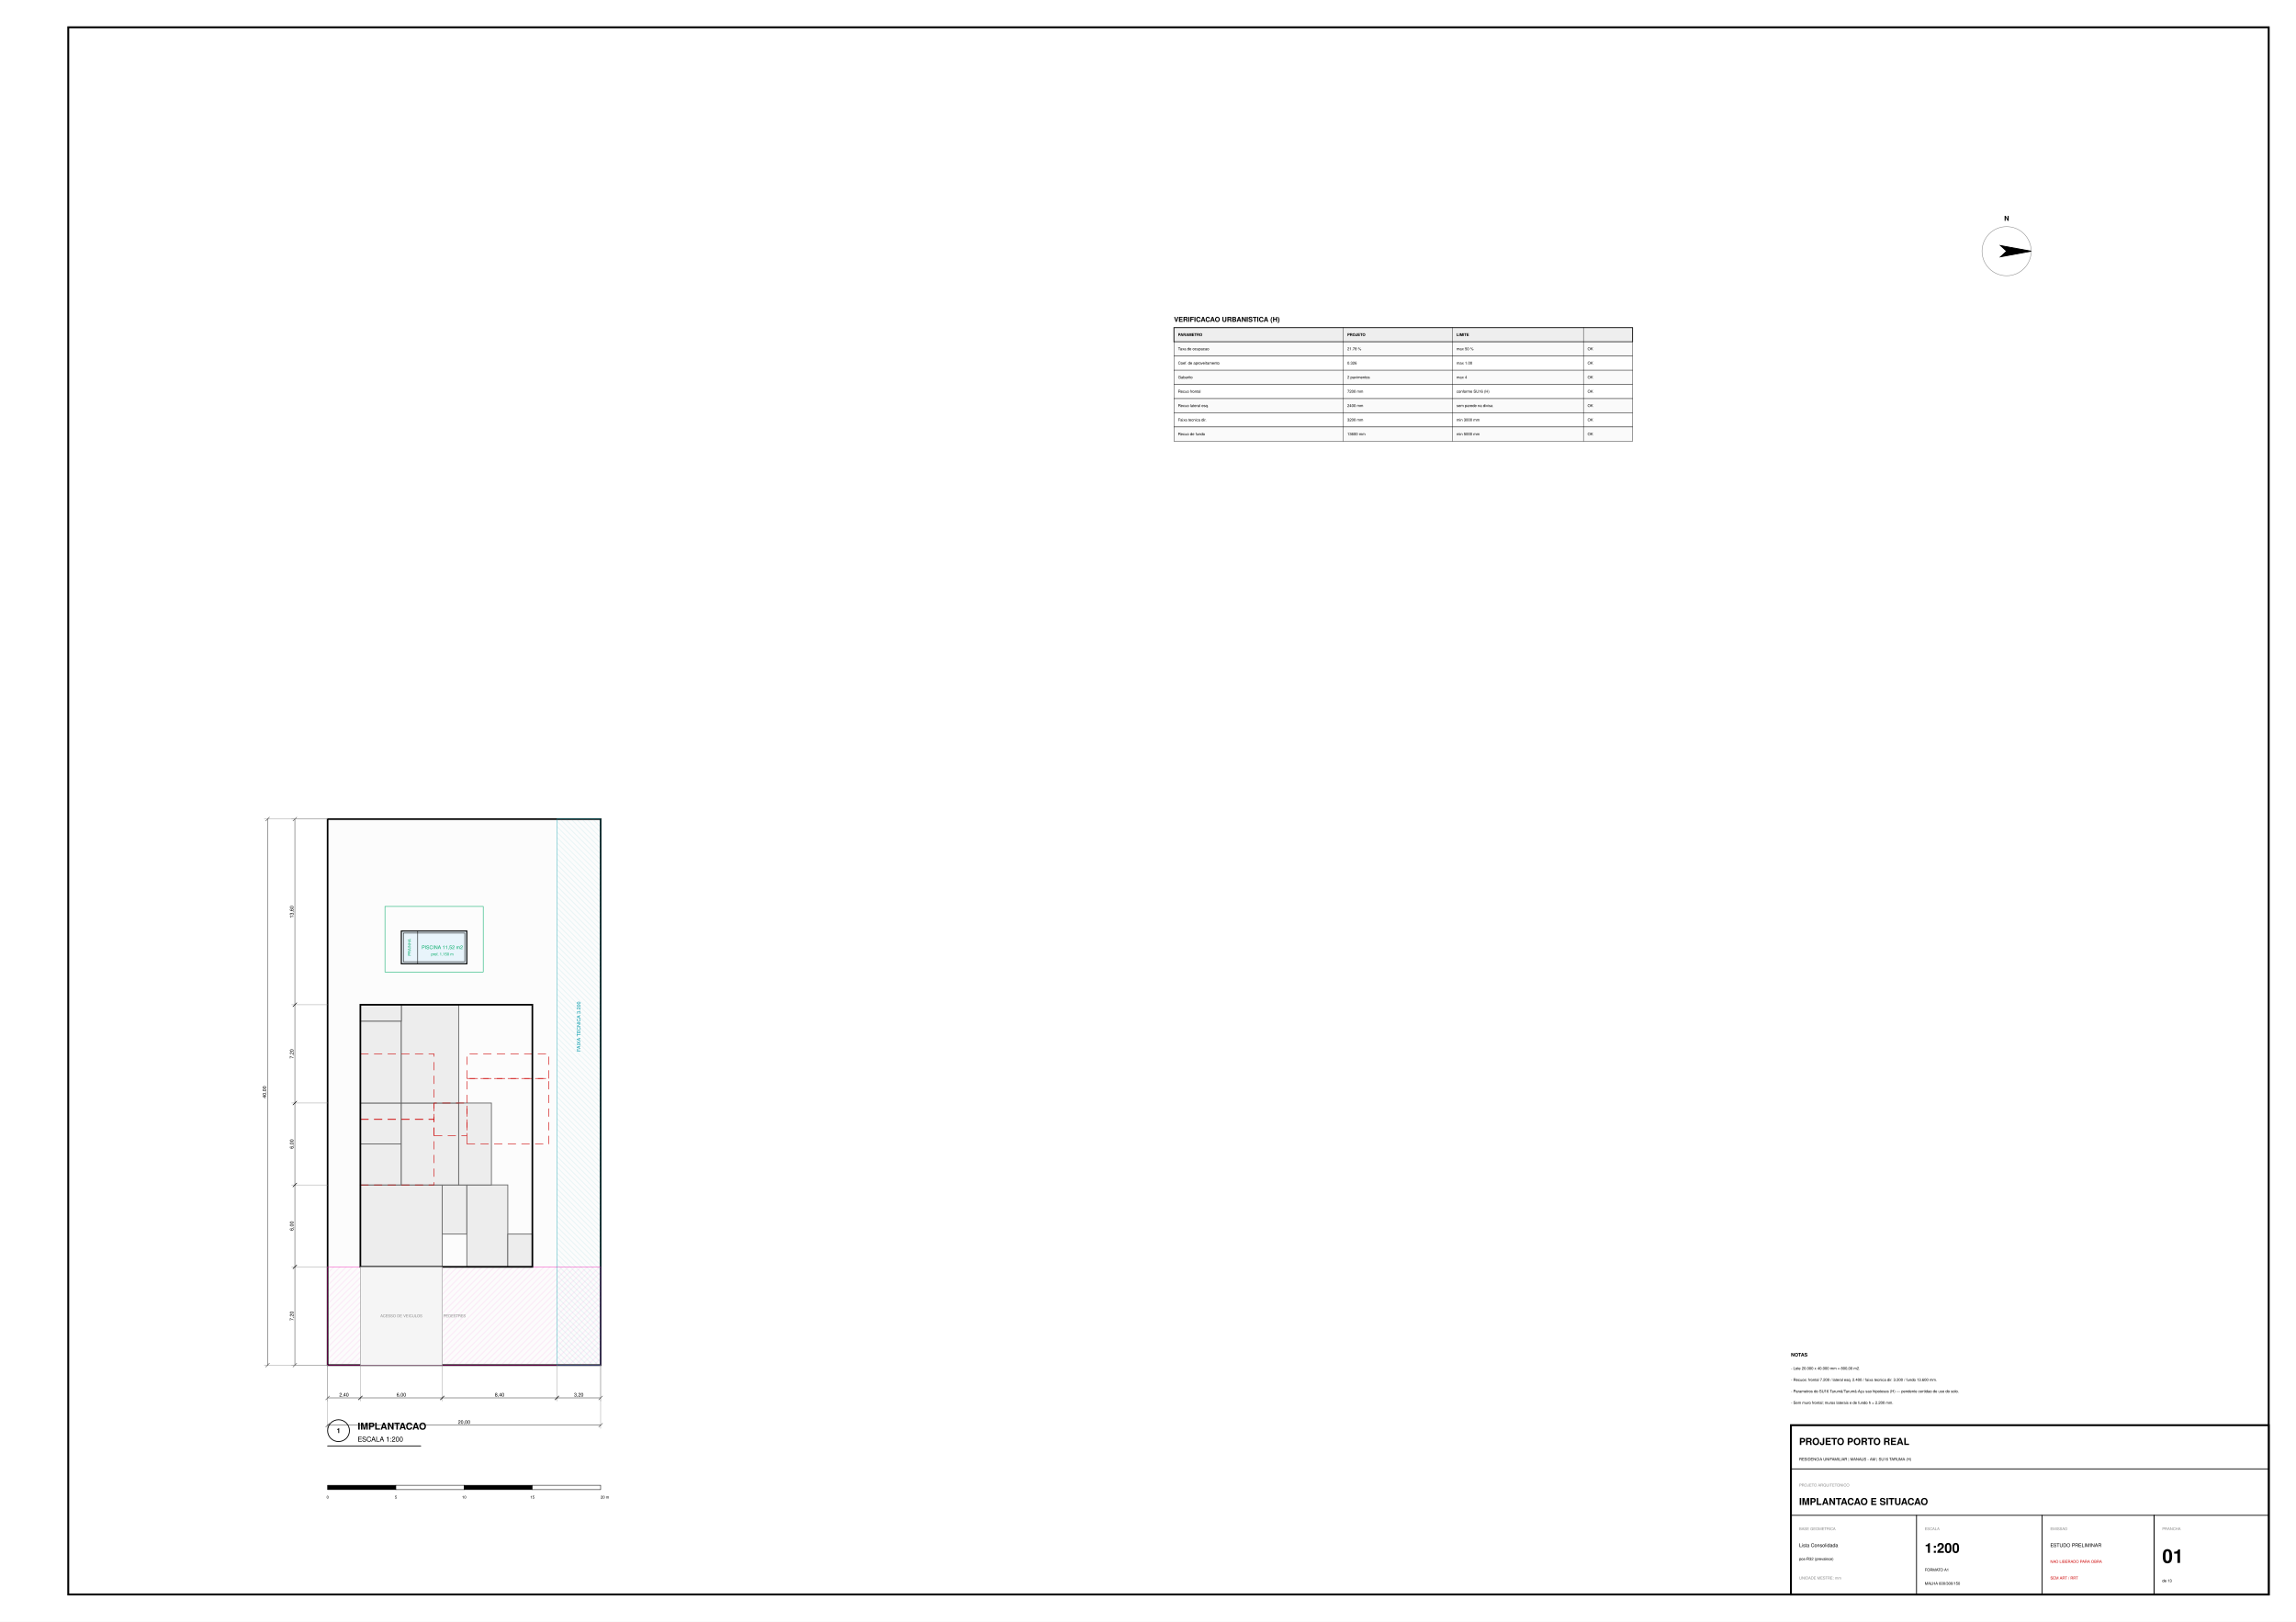
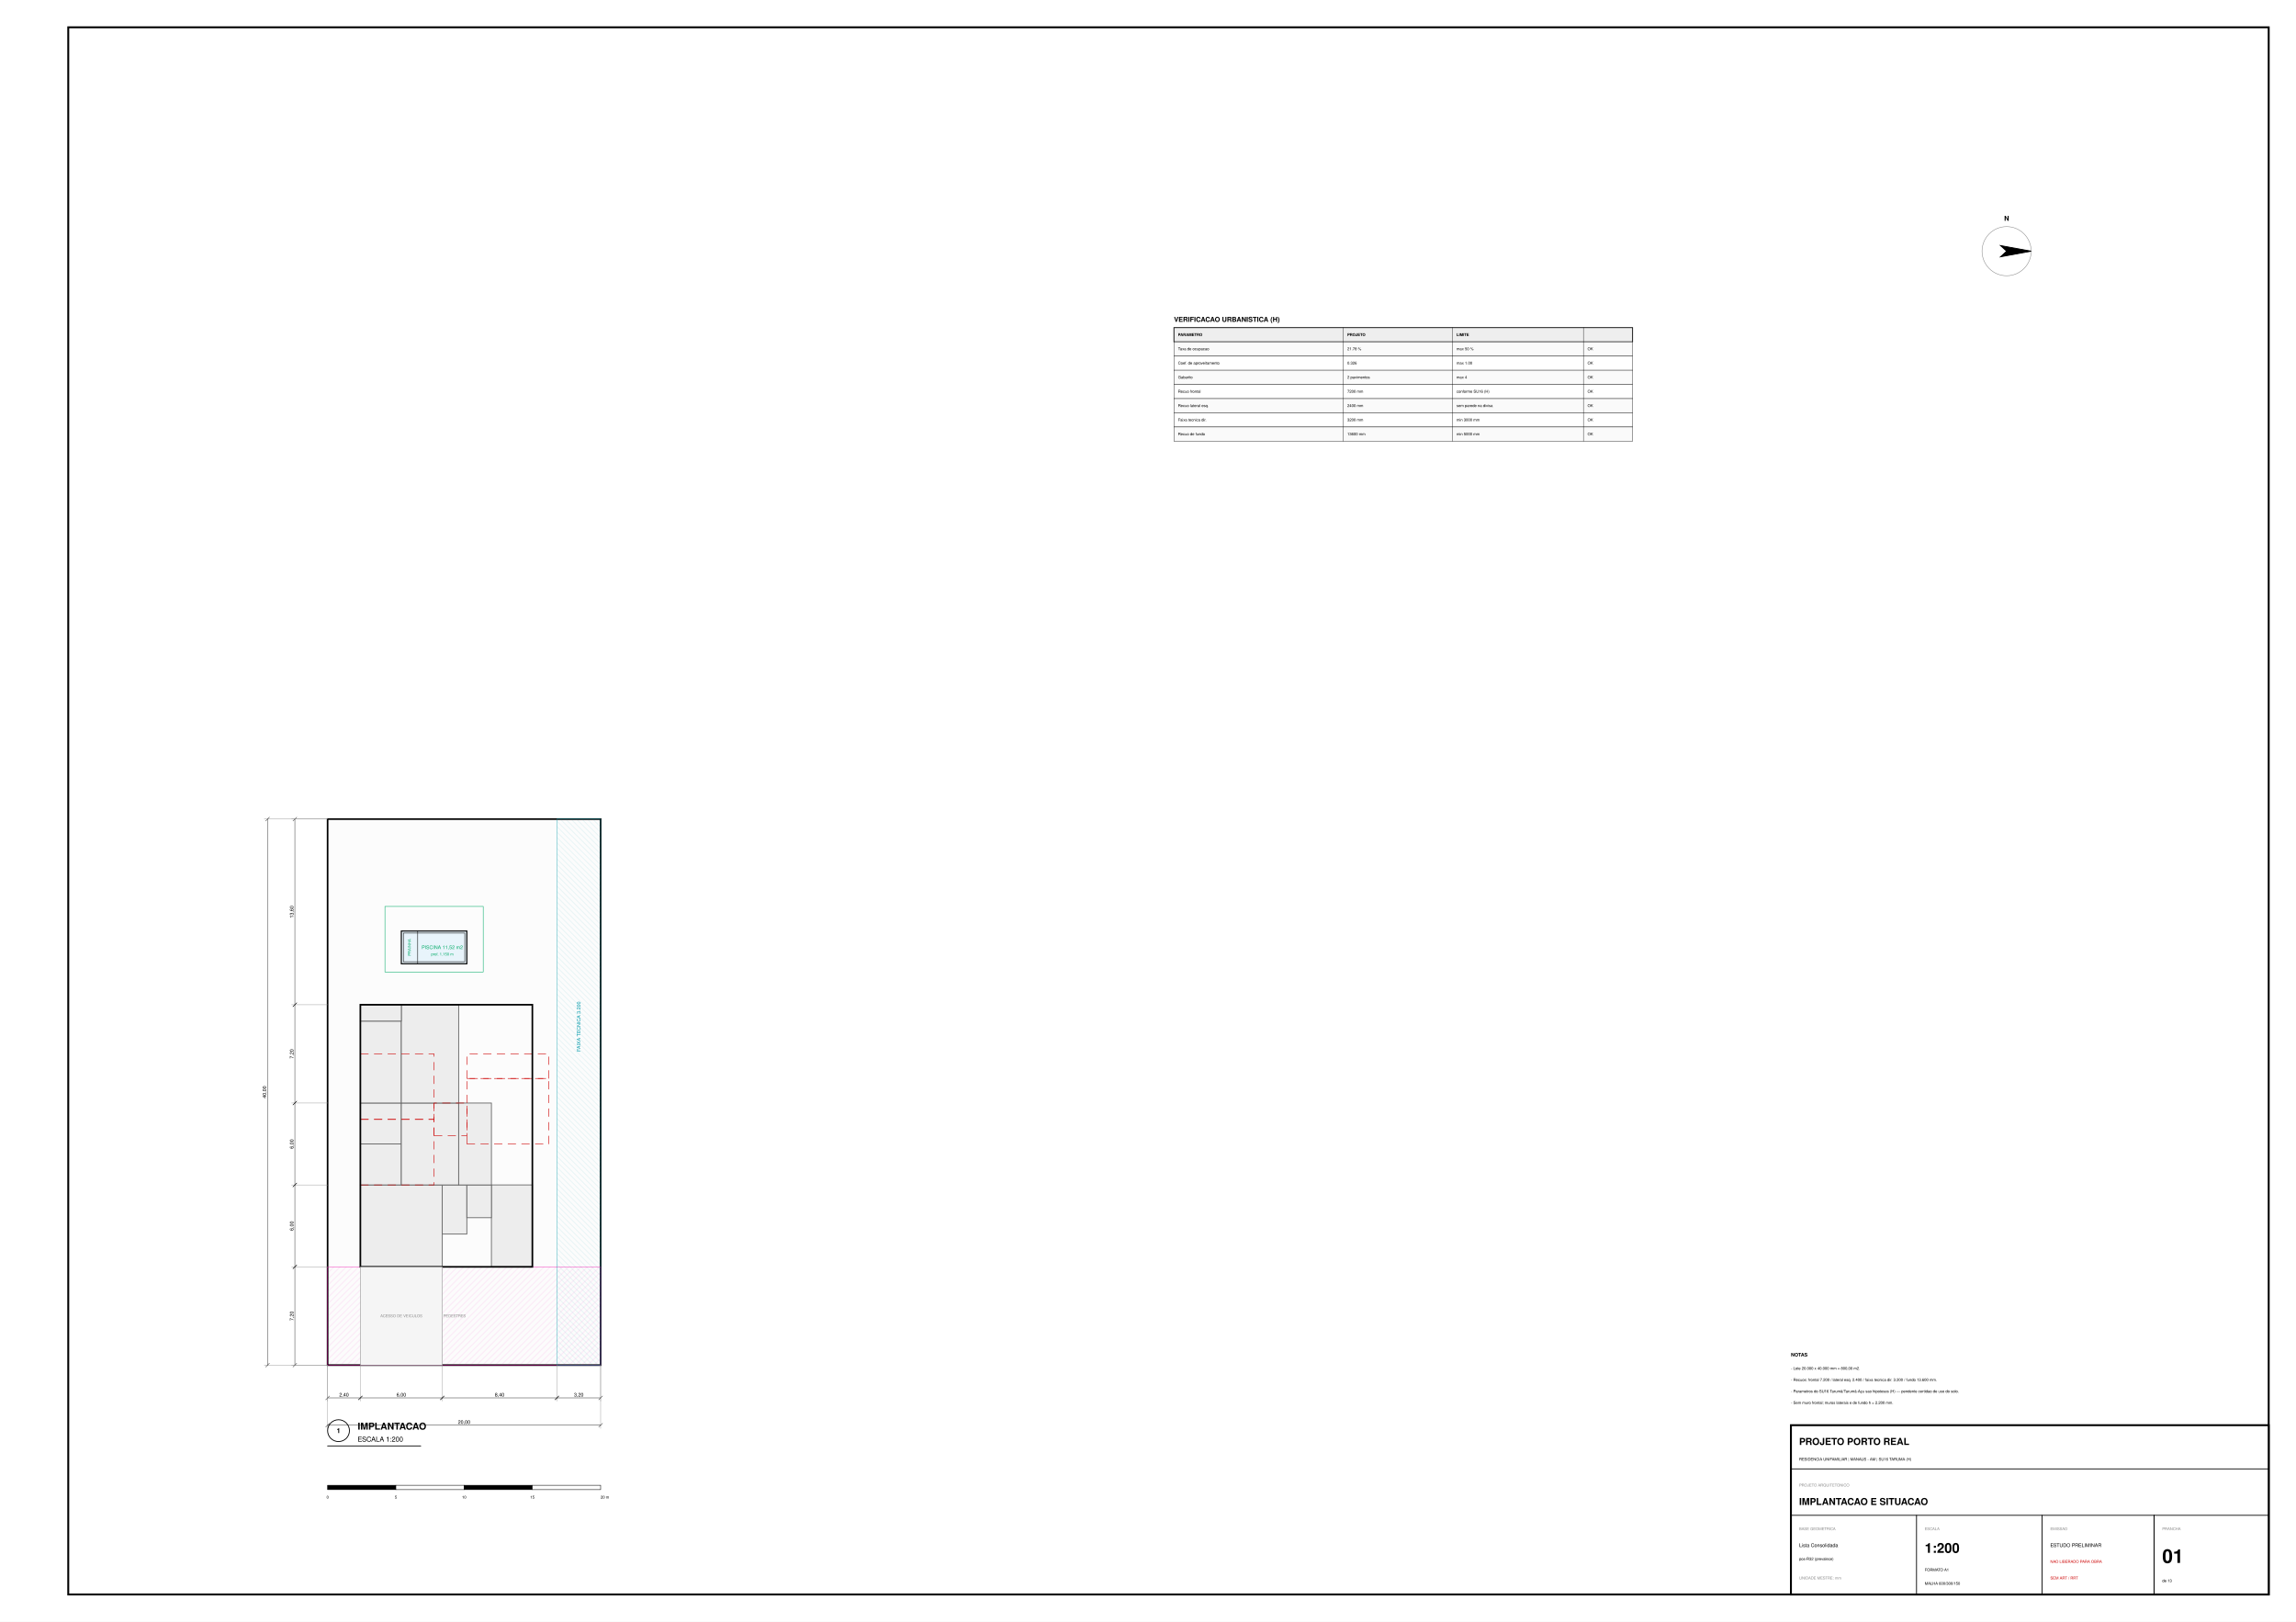
<svg xmlns="http://www.w3.org/2000/svg" version="1.1" width="841mm" height="594mm" viewBox="0 0 841 594">
  <rect width="841" height="594" fill="#ffffff" />
  <defs>
    <pattern id="recuo" patternUnits="userSpaceOnUse" width="1.6" height="1.6" patternTransform="rotate(45)">
      <line x1="0" y1="0" x2="0" y2="1.6" stroke="#e0a" stroke-width="0.05" />
    </pattern>
    <pattern id="ftec" patternUnits="userSpaceOnUse" width="1.4" height="1.4" patternTransform="rotate(-45)">
      <line x1="0" y1="0" x2="0" y2="1.4" stroke="#09a" stroke-width="0.05" />
    </pattern>
  </defs>
  <rect x="25.0" y="10" width="806.00" height="574.00" fill="none" stroke="#000" stroke-width="0.7" />
  <polygon points="656.000,522.000 831.000,522.000 831.000,584.000 656.000,584.000" stroke="#000000" stroke-width="0.7" fill="#fff" stroke-linejoin="miter" />
  <text x="659.000" y="528.000" font-family="Helvetica, Arial, sans-serif" font-size="3.50" font-weight="bold" fill="#000000" text-anchor="start" dominant-baseline="middle">PROJETO PORTO REAL</text>
  <text x="659.000" y="534.500" font-family="Helvetica, Arial, sans-serif" font-size="1.40" font-weight="normal" fill="#000000" text-anchor="start" dominant-baseline="middle">RESIDENCIA UNIFAMILIAR  |  MANAUS - AM  |  SU16 TARUMA (H)</text>
  <line x1="656.000" y1="538.000" x2="831.000" y2="538.000" stroke="#000000" stroke-width="0.3" fill="none" stroke-linecap="round" />
  <text x="659.000" y="544.000" font-family="Helvetica, Arial, sans-serif" font-size="1.40" font-weight="normal" fill="#8a8a8a" text-anchor="start" dominant-baseline="middle">PROJETO ARQUITETONICO</text>
  <text x="659.000" y="550.000" font-family="Helvetica, Arial, sans-serif" font-size="3.50" font-weight="bold" fill="#000000" text-anchor="start" dominant-baseline="middle">IMPLANTACAO E SITUACAO</text>
  <line x1="656.000" y1="555.000" x2="831.000" y2="555.000" stroke="#000000" stroke-width="0.3" fill="none" stroke-linecap="round" />
  <line x1="702.000" y1="555.000" x2="702.000" y2="584.000" stroke="#000000" stroke-width="0.3" fill="none" stroke-linecap="round" />
  <line x1="748.000" y1="555.000" x2="748.000" y2="584.000" stroke="#000000" stroke-width="0.3" fill="none" stroke-linecap="round" />
  <line x1="789.000" y1="555.000" x2="789.000" y2="584.000" stroke="#000000" stroke-width="0.3" fill="none" stroke-linecap="round" />
  <line x1="789.000" y1="555.000" x2="789.000" y2="584.000" stroke="#000000" stroke-width="0.3" fill="none" stroke-linecap="round" />
  <text x="659.000" y="560.000" font-family="Helvetica, Arial, sans-serif" font-size="1.40" font-weight="normal" fill="#8a8a8a" text-anchor="start" dominant-baseline="middle">BASE GEOMETRICA</text>
  <text x="659.000" y="566.000" font-family="Helvetica, Arial, sans-serif" font-size="1.80" font-weight="normal" fill="#000000" text-anchor="start" dominant-baseline="middle">Lista Consolidada</text>
  <text x="659.000" y="571.000" font-family="Helvetica, Arial, sans-serif" font-size="1.40" font-weight="normal" fill="#000000" text-anchor="start" dominant-baseline="middle">pos-R32 (prevalece)</text>
  <text x="659.000" y="578.000" font-family="Helvetica, Arial, sans-serif" font-size="1.40" font-weight="normal" fill="#8a8a8a" text-anchor="start" dominant-baseline="middle">UNIDADE MESTRE: mm</text>
  <text x="705.000" y="560.000" font-family="Helvetica, Arial, sans-serif" font-size="1.40" font-weight="normal" fill="#8a8a8a" text-anchor="start" dominant-baseline="middle">ESCALA</text>
  <text x="705.000" y="567.000" font-family="Helvetica, Arial, sans-serif" font-size="5.00" font-weight="bold" fill="#000000" text-anchor="start" dominant-baseline="middle">1:200</text>
  <text x="705.000" y="575.000" font-family="Helvetica, Arial, sans-serif" font-size="1.40" font-weight="normal" fill="#000000" text-anchor="start" dominant-baseline="middle">FORMATO A1</text>
  <text x="705.000" y="580.000" font-family="Helvetica, Arial, sans-serif" font-size="1.40" font-weight="normal" fill="#000000" text-anchor="start" dominant-baseline="middle">MALHA 600/300/150</text>
  <text x="751.000" y="560.000" font-family="Helvetica, Arial, sans-serif" font-size="1.40" font-weight="normal" fill="#8a8a8a" text-anchor="start" dominant-baseline="middle">EMISSAO</text>
  <text x="751.000" y="566.000" font-family="Helvetica, Arial, sans-serif" font-size="1.80" font-weight="normal" fill="#000000" text-anchor="start" dominant-baseline="middle">ESTUDO PRELIMINAR</text>
  <text x="751.000" y="572.000" font-family="Helvetica, Arial, sans-serif" font-size="1.40" font-weight="normal" fill="#c00" text-anchor="start" dominant-baseline="middle">NAO LIBERADO PARA OBRA</text>
  <text x="751.000" y="578.000" font-family="Helvetica, Arial, sans-serif" font-size="1.40" font-weight="normal" fill="#c00" text-anchor="start" dominant-baseline="middle">SEM ART / RRT</text>
  <text x="792.000" y="560.000" font-family="Helvetica, Arial, sans-serif" font-size="1.40" font-weight="normal" fill="#8a8a8a" text-anchor="start" dominant-baseline="middle">PRANCHA</text>
  <text x="792.000" y="570.000" font-family="Helvetica, Arial, sans-serif" font-size="7.00" font-weight="bold" fill="#000000" text-anchor="start" dominant-baseline="middle">01</text>
  <text x="792.000" y="579.000" font-family="Helvetica, Arial, sans-serif" font-size="1.40" font-weight="normal" fill="#000000" text-anchor="start" dominant-baseline="middle">de 13</text>
  <text x="656.000" y="496.200" font-family="Helvetica, Arial, sans-serif" font-size="1.80" font-weight="bold" fill="#000000" text-anchor="start" dominant-baseline="middle">NOTAS</text>
  <text x="656.000" y="501.200" font-family="Helvetica, Arial, sans-serif" font-size="1.40" font-weight="normal" fill="#000000" text-anchor="start" dominant-baseline="middle">- Lote 20.000 x 40.000 mm = 800,00 m2.</text>
  <text x="656.000" y="505.400" font-family="Helvetica, Arial, sans-serif" font-size="1.40" font-weight="normal" fill="#000000" text-anchor="start" dominant-baseline="middle">- Recuos: frontal 7.200 / lateral esq. 2.400 / faixa tecnica dir. 3.200 / fundo 13.600 mm.</text>
  <text x="656.000" y="509.600" font-family="Helvetica, Arial, sans-serif" font-size="1.40" font-weight="normal" fill="#000000" text-anchor="start" dominant-baseline="middle">- Parametros do SU16 Tarumã/Tarumã-Açu sao hipoteses (H) — pendente certidao de uso do solo.</text>
  <text x="656.000" y="513.800" font-family="Helvetica, Arial, sans-serif" font-size="1.40" font-weight="normal" fill="#000000" text-anchor="start" dominant-baseline="middle">- Sem muro frontal; muros laterais e de fundo h = 2.200 mm.</text>
  <polygon points="120.000,500.000 220.000,500.000 220.000,300.000 120.000,300.000" stroke="#000000" stroke-width="0.6" fill="#fcfcfc" stroke-linejoin="miter" />
  <polygon points="120.000,500.000 220.000,500.000 220.000,464.000 120.000,464.000" stroke="#e0a" stroke-width="0.13" fill="url(#recuo)" stroke-linejoin="miter" />
  <polygon points="204.000,500.000 220.000,500.000 220.000,300.000 204.000,300.000" stroke="#09a" stroke-width="0.13" fill="url(#ftec)" stroke-linejoin="miter" />
  <text x="212.000" y="376.000" font-family="Helvetica, Arial, sans-serif" font-size="1.80" font-weight="normal" fill="#09a" text-anchor="middle" dominant-baseline="middle" transform="rotate(-90.00 212.000 376.000)">FAIXA TECNICA 3.200</text>
  <polygon points="132.000,464.000 162.000,464.000 162.000,434.000 132.000,434.000" stroke="#666" stroke-width="0.3" fill="#ededed" stroke-linejoin="miter" />
  <polygon points="162.000,452.000 171.000,452.000 171.000,434.000 162.000,434.000" stroke="#666" stroke-width="0.3" fill="#ededed" stroke-linejoin="miter" />
-   <polygon points="171.000,464.000 186.000,464.000 186.000,434.000 171.000,434.000" stroke="#666" stroke-width="0.3" fill="#ededed" stroke-linejoin="miter" />
-   <polygon points="186.000,464.000 195.000,464.000 195.000,452.000 186.000,452.000" stroke="#666" stroke-width="0.3" fill="#ededed" stroke-linejoin="miter" />
+   <polygon points="180.000,464.000 195.000,464.000 195.000,434.000 180.000,434.000" stroke="#666" stroke-width="0.3" fill="#ededed" stroke-linejoin="miter" />
+   <polygon points="171.000,446.000 180.000,446.000 180.000,434.000 171.000,434.000" stroke="#666" stroke-width="0.3" fill="#ededed" stroke-linejoin="miter" />
  <polygon points="132.000,434.000 147.000,434.000 147.000,419.000 132.000,419.000" stroke="#666" stroke-width="0.3" fill="#ededed" stroke-linejoin="miter" />
  <polygon points="132.000,419.000 147.000,419.000 147.000,404.000 132.000,404.000" stroke="#666" stroke-width="0.3" fill="#ededed" stroke-linejoin="miter" />
  <polygon points="147.000,434.000 168.000,434.000 168.000,404.000 147.000,404.000" stroke="#666" stroke-width="0.3" fill="#ededed" stroke-linejoin="miter" />
  <polygon points="168.000,434.000 180.000,434.000 180.000,404.000 168.000,404.000" stroke="#666" stroke-width="0.3" fill="#ededed" stroke-linejoin="miter" />
  <polygon points="132.000,404.000 147.000,404.000 147.000,374.000 132.000,374.000" stroke="#666" stroke-width="0.3" fill="#ededed" stroke-linejoin="miter" />
  <polygon points="147.000,404.000 168.000,404.000 168.000,368.000 147.000,368.000" stroke="#666" stroke-width="0.3" fill="#ededed" stroke-linejoin="miter" />
  <polygon points="132.000,374.000 147.000,374.000 147.000,368.000 132.000,368.000" stroke="#666" stroke-width="0.3" fill="#ededed" stroke-linejoin="miter" />
  <polygon points="132.000,434.000 159.000,434.000 159.000,410.000 132.000,410.000" stroke="#c00" stroke-width="0.2" fill="none" stroke-dasharray="3,2" stroke-linejoin="miter" />
  <polygon points="132.000,410.000 159.000,410.000 159.000,386.000 132.000,386.000" stroke="#c00" stroke-width="0.2" fill="none" stroke-dasharray="3,2" stroke-linejoin="miter" />
  <polygon points="159.000,416.000 171.000,416.000 171.000,404.000 159.000,404.000" stroke="#c00" stroke-width="0.2" fill="none" stroke-dasharray="3,2" stroke-linejoin="miter" />
  <polygon points="171.000,419.000 201.000,419.000 201.000,395.000 171.000,395.000" stroke="#c00" stroke-width="0.2" fill="none" stroke-dasharray="3,2" stroke-linejoin="miter" />
  <polygon points="171.000,395.000 201.000,395.000 201.000,386.000 171.000,386.000" stroke="#c00" stroke-width="0.2" fill="none" stroke-dasharray="3,2" stroke-linejoin="miter" />
  <polygon points="132.000,464.000 195.000,464.000 195.000,368.000 132.000,368.000" stroke="#000000" stroke-width="0.6" fill="none" stroke-linejoin="miter" />
  <polygon points="147.000,353.000 171.000,353.000 171.000,341.000 147.000,341.000" stroke="#000000" stroke-width="0.4" fill="#e8f4fb" stroke-linejoin="miter" />
  <polygon points="147.750,352.250 170.250,352.250 170.250,341.750 147.750,341.750" stroke="#000000" stroke-width="0.18" fill="none" stroke-linejoin="miter" />
  <line x1="153.000" y1="353.000" x2="153.000" y2="341.000" stroke="#000000" stroke-width="0.18" fill="none" stroke-linecap="round" />
  <text x="150.000" y="347.000" font-family="Helvetica, Arial, sans-serif" font-size="1.40" font-weight="normal" fill="#0a6" text-anchor="middle" dominant-baseline="middle" transform="rotate(-90.00 150.000 347.000)">PRAINHA</text>
  <text x="162.000" y="347.000" font-family="Helvetica, Arial, sans-serif" font-size="1.80" font-weight="normal" fill="#0a6" text-anchor="middle" dominant-baseline="middle">PISCINA  11,52 m2</text>
  <text x="162.000" y="349.500" font-family="Helvetica, Arial, sans-serif" font-size="1.40" font-weight="normal" fill="#0a6" text-anchor="middle" dominant-baseline="middle">prof, 1,150 m</text>
  <polygon points="141.000,356.000 177.000,356.000 177.000,332.000 141.000,332.000" stroke="#0a6" stroke-width="0.18" fill="none" stroke-linejoin="miter" />
  <polygon points="132.000,500.000 162.000,500.000 162.000,464.000 132.000,464.000" stroke="#8a8a8a" stroke-width="0.18" fill="#f5f5f5" stroke-linejoin="miter" />
  <text x="147.000" y="482.000" font-family="Helvetica, Arial, sans-serif" font-size="1.40" font-weight="normal" fill="#8a8a8a" text-anchor="middle" dominant-baseline="middle">ACESSO DE VEICULOS</text>
  <text x="166.500" y="482.000" font-family="Helvetica, Arial, sans-serif" font-size="1.40" font-weight="normal" fill="#8a8a8a" text-anchor="middle" dominant-baseline="middle">PEDESTRES</text>
  <line x1="120.000" y1="500.000" x2="120.000" y2="513.200" stroke="#8a8a8a" stroke-width="0.13" fill="none" stroke-linecap="round" />
  <line x1="132.000" y1="500.000" x2="132.000" y2="513.200" stroke="#8a8a8a" stroke-width="0.13" fill="none" stroke-linecap="round" />
  <line x1="162.000" y1="500.000" x2="162.000" y2="513.200" stroke="#8a8a8a" stroke-width="0.13" fill="none" stroke-linecap="round" />
  <line x1="204.000" y1="500.000" x2="204.000" y2="513.200" stroke="#8a8a8a" stroke-width="0.13" fill="none" stroke-linecap="round" />
  <line x1="220.000" y1="500.000" x2="220.000" y2="513.200" stroke="#8a8a8a" stroke-width="0.13" fill="none" stroke-linecap="round" />
  <line x1="120.000" y1="512.000" x2="220.000" y2="512.000" stroke="#000000" stroke-width="0.13" fill="none" stroke-linecap="round" />
  <line x1="119.300" y1="512.700" x2="120.700" y2="511.300" stroke="#000000" stroke-width="0.13" fill="none" stroke-linecap="round" />
  <line x1="131.300" y1="512.700" x2="132.700" y2="511.300" stroke="#000000" stroke-width="0.13" fill="none" stroke-linecap="round" />
  <text x="126.000" y="510.884" font-family="Helvetica, Arial, sans-serif" font-size="1.80" font-weight="normal" fill="#000000" text-anchor="middle" dominant-baseline="middle">2,40</text>
  <line x1="131.300" y1="512.700" x2="132.700" y2="511.300" stroke="#000000" stroke-width="0.13" fill="none" stroke-linecap="round" />
  <line x1="161.300" y1="512.700" x2="162.700" y2="511.300" stroke="#000000" stroke-width="0.13" fill="none" stroke-linecap="round" />
  <text x="147.000" y="510.884" font-family="Helvetica, Arial, sans-serif" font-size="1.80" font-weight="normal" fill="#000000" text-anchor="middle" dominant-baseline="middle">6,00</text>
  <line x1="161.300" y1="512.700" x2="162.700" y2="511.300" stroke="#000000" stroke-width="0.13" fill="none" stroke-linecap="round" />
  <line x1="203.300" y1="512.700" x2="204.700" y2="511.300" stroke="#000000" stroke-width="0.13" fill="none" stroke-linecap="round" />
  <text x="183.000" y="510.884" font-family="Helvetica, Arial, sans-serif" font-size="1.80" font-weight="normal" fill="#000000" text-anchor="middle" dominant-baseline="middle">8,40</text>
  <line x1="203.300" y1="512.700" x2="204.700" y2="511.300" stroke="#000000" stroke-width="0.13" fill="none" stroke-linecap="round" />
  <line x1="219.300" y1="512.700" x2="220.700" y2="511.300" stroke="#000000" stroke-width="0.13" fill="none" stroke-linecap="round" />
  <text x="212.000" y="510.884" font-family="Helvetica, Arial, sans-serif" font-size="1.80" font-weight="normal" fill="#000000" text-anchor="middle" dominant-baseline="middle">3,20</text>
  <line x1="120.000" y1="500.000" x2="120.000" y2="523.200" stroke="#8a8a8a" stroke-width="0.13" fill="none" stroke-linecap="round" />
  <line x1="220.000" y1="500.000" x2="220.000" y2="523.200" stroke="#8a8a8a" stroke-width="0.13" fill="none" stroke-linecap="round" />
  <line x1="120.000" y1="522.000" x2="220.000" y2="522.000" stroke="#000000" stroke-width="0.13" fill="none" stroke-linecap="round" />
  <line x1="119.300" y1="522.700" x2="120.700" y2="521.300" stroke="#000000" stroke-width="0.13" fill="none" stroke-linecap="round" />
  <line x1="219.300" y1="522.700" x2="220.700" y2="521.300" stroke="#000000" stroke-width="0.13" fill="none" stroke-linecap="round" />
  <text x="170.000" y="520.884" font-family="Helvetica, Arial, sans-serif" font-size="1.80" font-weight="normal" fill="#000000" text-anchor="middle" dominant-baseline="middle">20,00</text>
  <line x1="120.000" y1="500.000" x2="106.800" y2="500.000" stroke="#8a8a8a" stroke-width="0.13" fill="none" stroke-linecap="round" />
  <line x1="120.000" y1="464.000" x2="106.800" y2="464.000" stroke="#8a8a8a" stroke-width="0.13" fill="none" stroke-linecap="round" />
  <line x1="120.000" y1="434.000" x2="106.800" y2="434.000" stroke="#8a8a8a" stroke-width="0.13" fill="none" stroke-linecap="round" />
  <line x1="120.000" y1="404.000" x2="106.800" y2="404.000" stroke="#8a8a8a" stroke-width="0.13" fill="none" stroke-linecap="round" />
  <line x1="120.000" y1="368.000" x2="106.800" y2="368.000" stroke="#8a8a8a" stroke-width="0.13" fill="none" stroke-linecap="round" />
  <line x1="120.000" y1="300.000" x2="106.800" y2="300.000" stroke="#8a8a8a" stroke-width="0.13" fill="none" stroke-linecap="round" />
  <line x1="108.000" y1="500.000" x2="108.000" y2="300.000" stroke="#000000" stroke-width="0.13" fill="none" stroke-linecap="round" />
  <line x1="107.300" y1="500.700" x2="108.700" y2="499.300" stroke="#000000" stroke-width="0.13" fill="none" stroke-linecap="round" />
  <line x1="107.300" y1="464.700" x2="108.700" y2="463.300" stroke="#000000" stroke-width="0.13" fill="none" stroke-linecap="round" />
  <text x="106.884" y="482.000" font-family="Helvetica, Arial, sans-serif" font-size="1.80" font-weight="normal" fill="#000000" text-anchor="middle" dominant-baseline="middle" transform="rotate(-90.00 106.884 482.000)">7,20</text>
  <line x1="107.300" y1="464.700" x2="108.700" y2="463.300" stroke="#000000" stroke-width="0.13" fill="none" stroke-linecap="round" />
  <line x1="107.300" y1="434.700" x2="108.700" y2="433.300" stroke="#000000" stroke-width="0.13" fill="none" stroke-linecap="round" />
  <text x="106.884" y="449.000" font-family="Helvetica, Arial, sans-serif" font-size="1.80" font-weight="normal" fill="#000000" text-anchor="middle" dominant-baseline="middle" transform="rotate(-90.00 106.884 449.000)">6,00</text>
  <line x1="107.300" y1="434.700" x2="108.700" y2="433.300" stroke="#000000" stroke-width="0.13" fill="none" stroke-linecap="round" />
  <line x1="107.300" y1="404.700" x2="108.700" y2="403.300" stroke="#000000" stroke-width="0.13" fill="none" stroke-linecap="round" />
  <text x="106.884" y="419.000" font-family="Helvetica, Arial, sans-serif" font-size="1.80" font-weight="normal" fill="#000000" text-anchor="middle" dominant-baseline="middle" transform="rotate(-90.00 106.884 419.000)">6,00</text>
  <line x1="107.300" y1="404.700" x2="108.700" y2="403.300" stroke="#000000" stroke-width="0.13" fill="none" stroke-linecap="round" />
  <line x1="107.300" y1="368.700" x2="108.700" y2="367.300" stroke="#000000" stroke-width="0.13" fill="none" stroke-linecap="round" />
  <text x="106.884" y="386.000" font-family="Helvetica, Arial, sans-serif" font-size="1.80" font-weight="normal" fill="#000000" text-anchor="middle" dominant-baseline="middle" transform="rotate(-90.00 106.884 386.000)">7,20</text>
  <line x1="107.300" y1="368.700" x2="108.700" y2="367.300" stroke="#000000" stroke-width="0.13" fill="none" stroke-linecap="round" />
  <line x1="107.300" y1="300.700" x2="108.700" y2="299.300" stroke="#000000" stroke-width="0.13" fill="none" stroke-linecap="round" />
  <text x="106.884" y="334.000" font-family="Helvetica, Arial, sans-serif" font-size="1.80" font-weight="normal" fill="#000000" text-anchor="middle" dominant-baseline="middle" transform="rotate(-90.00 106.884 334.000)">13,60</text>
  <line x1="120.000" y1="500.000" x2="96.800" y2="500.000" stroke="#8a8a8a" stroke-width="0.13" fill="none" stroke-linecap="round" />
  <line x1="120.000" y1="300.000" x2="96.800" y2="300.000" stroke="#8a8a8a" stroke-width="0.13" fill="none" stroke-linecap="round" />
  <line x1="98.000" y1="500.000" x2="98.000" y2="300.000" stroke="#000000" stroke-width="0.13" fill="none" stroke-linecap="round" />
  <line x1="97.300" y1="500.700" x2="98.700" y2="499.300" stroke="#000000" stroke-width="0.13" fill="none" stroke-linecap="round" />
  <line x1="97.300" y1="300.700" x2="98.700" y2="299.300" stroke="#000000" stroke-width="0.13" fill="none" stroke-linecap="round" />
  <text x="96.884" y="400.000" font-family="Helvetica, Arial, sans-serif" font-size="1.80" font-weight="normal" fill="#000000" text-anchor="middle" dominant-baseline="middle" transform="rotate(-90.00 96.884 400.000)">40,00</text>
  <circle cx="735.000" cy="92.000" r="9.000" stroke="#8a8a8a" stroke-width="0.18" fill="none" />
  <polygon points="744.000,92.000 732.744,94.067 735.000,92.000 732.744,89.933" stroke="#000000" stroke-width="0.3" fill="#000" stroke-linejoin="miter" />
  <text x="735.000" y="80.000" font-family="Helvetica, Arial, sans-serif" font-size="2.50" font-weight="bold" fill="#000000" text-anchor="middle" dominant-baseline="middle">N</text>
  <circle cx="124.000" cy="524.000" r="4.000" stroke="#000000" stroke-width="0.3" fill="none" />
  <text x="124.000" y="524.000" font-family="Helvetica, Arial, sans-serif" font-size="2.50" font-weight="bold" fill="#000000" text-anchor="middle" dominant-baseline="middle">1</text>
  <text x="131.000" y="522.400" font-family="Helvetica, Arial, sans-serif" font-size="3.50" font-weight="bold" fill="#000000" text-anchor="start" dominant-baseline="middle">IMPLANTACAO</text>
  <text x="131.000" y="527.200" font-family="Helvetica, Arial, sans-serif" font-size="2.50" font-weight="normal" fill="#000000" text-anchor="start" dominant-baseline="middle">ESCALA 1:200</text>
  <line x1="120.000" y1="529.600" x2="154.100" y2="529.600" stroke="#000000" stroke-width="0.3" fill="none" stroke-linecap="round" />
  <polygon points="120.000,544.000 145.000,544.000 145.000,545.600 120.000,545.600" stroke="#000000" stroke-width="0.18" fill="#000" stroke-linejoin="miter" />
  <text x="120.000" y="548.400" font-family="Helvetica, Arial, sans-serif" font-size="1.40" font-weight="normal" fill="#000000" text-anchor="middle" dominant-baseline="middle">0</text>
  <polygon points="145.000,544.000 170.000,544.000 170.000,545.600 145.000,545.600" stroke="#000000" stroke-width="0.18" fill="#fff" stroke-linejoin="miter" />
  <text x="145.000" y="548.400" font-family="Helvetica, Arial, sans-serif" font-size="1.40" font-weight="normal" fill="#000000" text-anchor="middle" dominant-baseline="middle">5</text>
  <polygon points="170.000,544.000 195.000,544.000 195.000,545.600 170.000,545.600" stroke="#000000" stroke-width="0.18" fill="#000" stroke-linejoin="miter" />
  <text x="170.000" y="548.400" font-family="Helvetica, Arial, sans-serif" font-size="1.40" font-weight="normal" fill="#000000" text-anchor="middle" dominant-baseline="middle">10</text>
  <polygon points="195.000,544.000 220.000,544.000 220.000,545.600 195.000,545.600" stroke="#000000" stroke-width="0.18" fill="#fff" stroke-linejoin="miter" />
  <text x="195.000" y="548.400" font-family="Helvetica, Arial, sans-serif" font-size="1.40" font-weight="normal" fill="#000000" text-anchor="middle" dominant-baseline="middle">15</text>
  <text x="220.000" y="548.400" font-family="Helvetica, Arial, sans-serif" font-size="1.40" font-weight="normal" fill="#000000" text-anchor="start" dominant-baseline="middle">20 m</text>
  <text x="430.000" y="117.000" font-family="Helvetica, Arial, sans-serif" font-size="2.50" font-weight="bold" fill="#000000" text-anchor="start" dominant-baseline="middle">VERIFICACAO URBANISTICA (H)</text>
  <polygon points="430.000,120.000 598.000,120.000 598.000,125.200 430.000,125.200" stroke="#000000" stroke-width="0.3" fill="#eee" stroke-linejoin="miter" />
  <text x="431.500" y="122.600" font-family="Helvetica, Arial, sans-serif" font-size="1.40" font-weight="bold" fill="#000000" text-anchor="start" dominant-baseline="middle">PARAMETRO</text>
  <text x="493.500" y="122.600" font-family="Helvetica, Arial, sans-serif" font-size="1.40" font-weight="bold" fill="#000000" text-anchor="start" dominant-baseline="middle">PROJETO</text>
  <text x="533.500" y="122.600" font-family="Helvetica, Arial, sans-serif" font-size="1.40" font-weight="bold" fill="#000000" text-anchor="start" dominant-baseline="middle">LIMITE</text>
  <text x="581.500" y="122.600" font-family="Helvetica, Arial, sans-serif" font-size="1.40" font-weight="bold" fill="#000000" text-anchor="start" dominant-baseline="middle" />
  <polygon points="430.000,125.200 598.000,125.200 598.000,130.400 430.000,130.400" stroke="#000000" stroke-width="0.13" fill="#fafafa" stroke-linejoin="miter" />
  <text x="431.500" y="127.800" font-family="Helvetica, Arial, sans-serif" font-size="1.40" font-weight="normal" fill="#000000" text-anchor="start" dominant-baseline="middle">Taxa de ocupacao</text>
  <text x="493.500" y="127.800" font-family="Helvetica, Arial, sans-serif" font-size="1.40" font-weight="normal" fill="#000000" text-anchor="start" dominant-baseline="middle">21.78 %</text>
  <text x="533.500" y="127.800" font-family="Helvetica, Arial, sans-serif" font-size="1.40" font-weight="normal" fill="#000000" text-anchor="start" dominant-baseline="middle">max 50 %</text>
  <text x="581.500" y="127.800" font-family="Helvetica, Arial, sans-serif" font-size="1.40" font-weight="normal" fill="#000000" text-anchor="start" dominant-baseline="middle">OK</text>
  <polygon points="430.000,130.400 598.000,130.400 598.000,135.600 430.000,135.600" stroke="#000000" stroke-width="0.13" fill="#fff" stroke-linejoin="miter" />
  <text x="431.500" y="133.000" font-family="Helvetica, Arial, sans-serif" font-size="1.40" font-weight="normal" fill="#000000" text-anchor="start" dominant-baseline="middle">Coef. de aproveitamento</text>
  <text x="493.500" y="133.000" font-family="Helvetica, Arial, sans-serif" font-size="1.40" font-weight="normal" fill="#000000" text-anchor="start" dominant-baseline="middle">0.326</text>
  <text x="533.500" y="133.000" font-family="Helvetica, Arial, sans-serif" font-size="1.40" font-weight="normal" fill="#000000" text-anchor="start" dominant-baseline="middle">max 1.00</text>
  <text x="581.500" y="133.000" font-family="Helvetica, Arial, sans-serif" font-size="1.40" font-weight="normal" fill="#000000" text-anchor="start" dominant-baseline="middle">OK</text>
  <polygon points="430.000,135.600 598.000,135.600 598.000,140.800 430.000,140.800" stroke="#000000" stroke-width="0.13" fill="#fafafa" stroke-linejoin="miter" />
  <text x="431.500" y="138.200" font-family="Helvetica, Arial, sans-serif" font-size="1.40" font-weight="normal" fill="#000000" text-anchor="start" dominant-baseline="middle">Gabarito</text>
  <text x="493.500" y="138.200" font-family="Helvetica, Arial, sans-serif" font-size="1.40" font-weight="normal" fill="#000000" text-anchor="start" dominant-baseline="middle">2 pavimentos</text>
  <text x="533.500" y="138.200" font-family="Helvetica, Arial, sans-serif" font-size="1.40" font-weight="normal" fill="#000000" text-anchor="start" dominant-baseline="middle">max 4</text>
  <text x="581.500" y="138.200" font-family="Helvetica, Arial, sans-serif" font-size="1.40" font-weight="normal" fill="#000000" text-anchor="start" dominant-baseline="middle">OK</text>
  <polygon points="430.000,140.800 598.000,140.800 598.000,146.000 430.000,146.000" stroke="#000000" stroke-width="0.13" fill="#fff" stroke-linejoin="miter" />
  <text x="431.500" y="143.400" font-family="Helvetica, Arial, sans-serif" font-size="1.40" font-weight="normal" fill="#000000" text-anchor="start" dominant-baseline="middle">Recuo frontal</text>
  <text x="493.500" y="143.400" font-family="Helvetica, Arial, sans-serif" font-size="1.40" font-weight="normal" fill="#000000" text-anchor="start" dominant-baseline="middle">7200 mm</text>
  <text x="533.500" y="143.400" font-family="Helvetica, Arial, sans-serif" font-size="1.40" font-weight="normal" fill="#000000" text-anchor="start" dominant-baseline="middle">conforme SU16 (H)</text>
  <text x="581.500" y="143.400" font-family="Helvetica, Arial, sans-serif" font-size="1.40" font-weight="normal" fill="#000000" text-anchor="start" dominant-baseline="middle">OK</text>
  <polygon points="430.000,146.000 598.000,146.000 598.000,151.200 430.000,151.200" stroke="#000000" stroke-width="0.13" fill="#fafafa" stroke-linejoin="miter" />
  <text x="431.500" y="148.600" font-family="Helvetica, Arial, sans-serif" font-size="1.40" font-weight="normal" fill="#000000" text-anchor="start" dominant-baseline="middle">Recuo lateral esq.</text>
  <text x="493.500" y="148.600" font-family="Helvetica, Arial, sans-serif" font-size="1.40" font-weight="normal" fill="#000000" text-anchor="start" dominant-baseline="middle">2400 mm</text>
  <text x="533.500" y="148.600" font-family="Helvetica, Arial, sans-serif" font-size="1.40" font-weight="normal" fill="#000000" text-anchor="start" dominant-baseline="middle">sem parede na divisa</text>
  <text x="581.500" y="148.600" font-family="Helvetica, Arial, sans-serif" font-size="1.40" font-weight="normal" fill="#000000" text-anchor="start" dominant-baseline="middle">OK</text>
  <polygon points="430.000,151.200 598.000,151.200 598.000,156.400 430.000,156.400" stroke="#000000" stroke-width="0.13" fill="#fff" stroke-linejoin="miter" />
  <text x="431.500" y="153.800" font-family="Helvetica, Arial, sans-serif" font-size="1.40" font-weight="normal" fill="#000000" text-anchor="start" dominant-baseline="middle">Faixa tecnica dir.</text>
  <text x="493.500" y="153.800" font-family="Helvetica, Arial, sans-serif" font-size="1.40" font-weight="normal" fill="#000000" text-anchor="start" dominant-baseline="middle">3200 mm</text>
  <text x="533.500" y="153.800" font-family="Helvetica, Arial, sans-serif" font-size="1.40" font-weight="normal" fill="#000000" text-anchor="start" dominant-baseline="middle">min 3000 mm</text>
  <text x="581.500" y="153.800" font-family="Helvetica, Arial, sans-serif" font-size="1.40" font-weight="normal" fill="#000000" text-anchor="start" dominant-baseline="middle">OK</text>
  <polygon points="430.000,156.400 598.000,156.400 598.000,161.600 430.000,161.600" stroke="#000000" stroke-width="0.13" fill="#fafafa" stroke-linejoin="miter" />
  <text x="431.500" y="159.000" font-family="Helvetica, Arial, sans-serif" font-size="1.40" font-weight="normal" fill="#000000" text-anchor="start" dominant-baseline="middle">Recuo de fundo</text>
  <text x="493.500" y="159.000" font-family="Helvetica, Arial, sans-serif" font-size="1.40" font-weight="normal" fill="#000000" text-anchor="start" dominant-baseline="middle">13600 mm</text>
  <text x="533.500" y="159.000" font-family="Helvetica, Arial, sans-serif" font-size="1.40" font-weight="normal" fill="#000000" text-anchor="start" dominant-baseline="middle">min 5000 mm</text>
  <text x="581.500" y="159.000" font-family="Helvetica, Arial, sans-serif" font-size="1.40" font-weight="normal" fill="#000000" text-anchor="start" dominant-baseline="middle">OK</text>
  <line x1="492.000" y1="120.000" x2="492.000" y2="161.600" stroke="#000000" stroke-width="0.13" fill="none" stroke-linecap="round" />
  <line x1="532.000" y1="120.000" x2="532.000" y2="161.600" stroke="#000000" stroke-width="0.13" fill="none" stroke-linecap="round" />
  <line x1="580.000" y1="120.000" x2="580.000" y2="161.600" stroke="#000000" stroke-width="0.13" fill="none" stroke-linecap="round" />
</svg>
